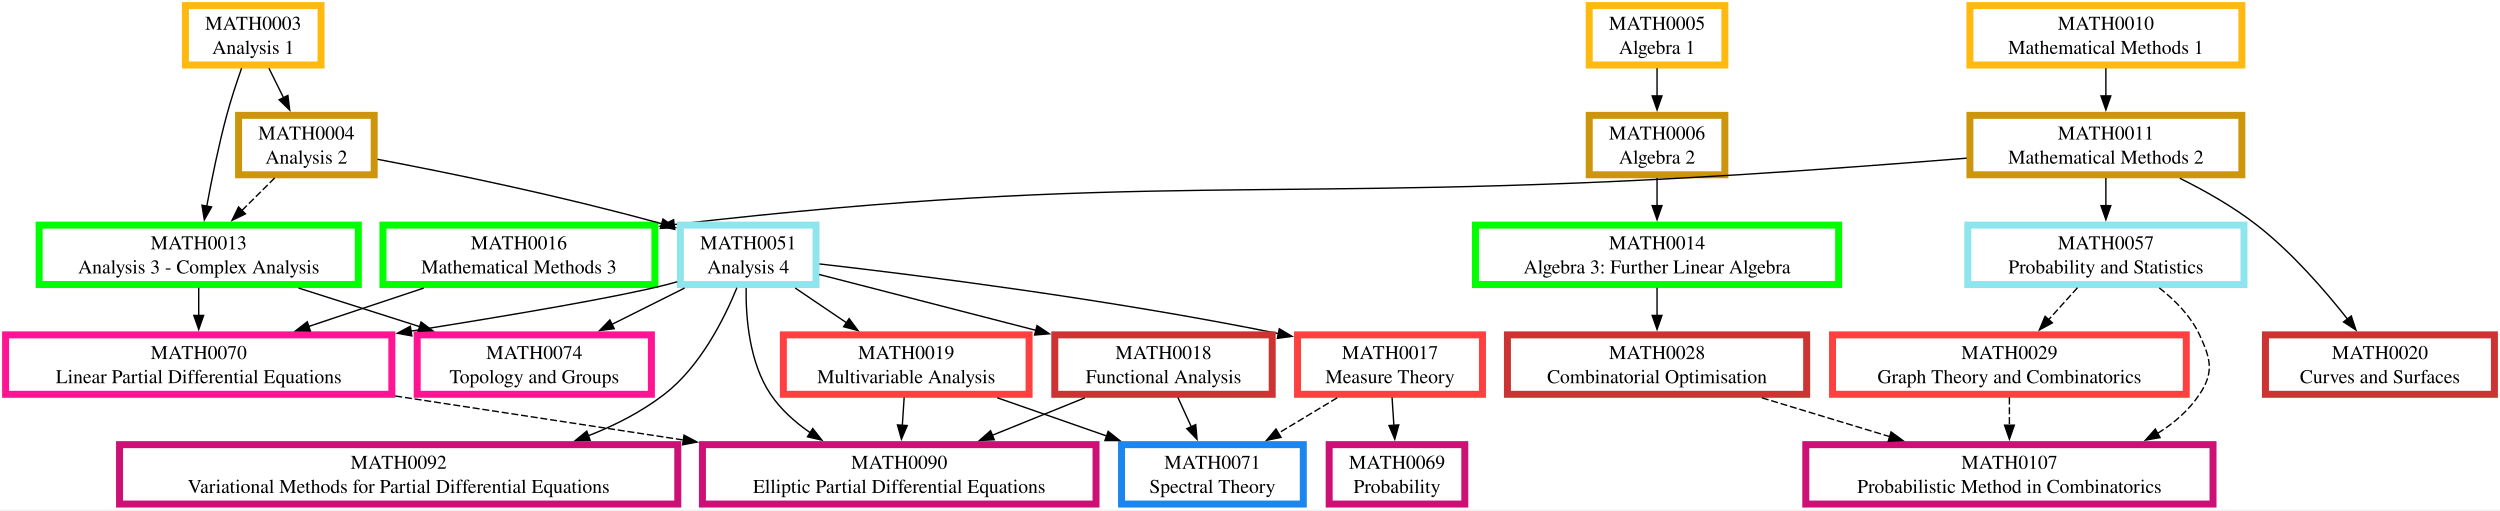
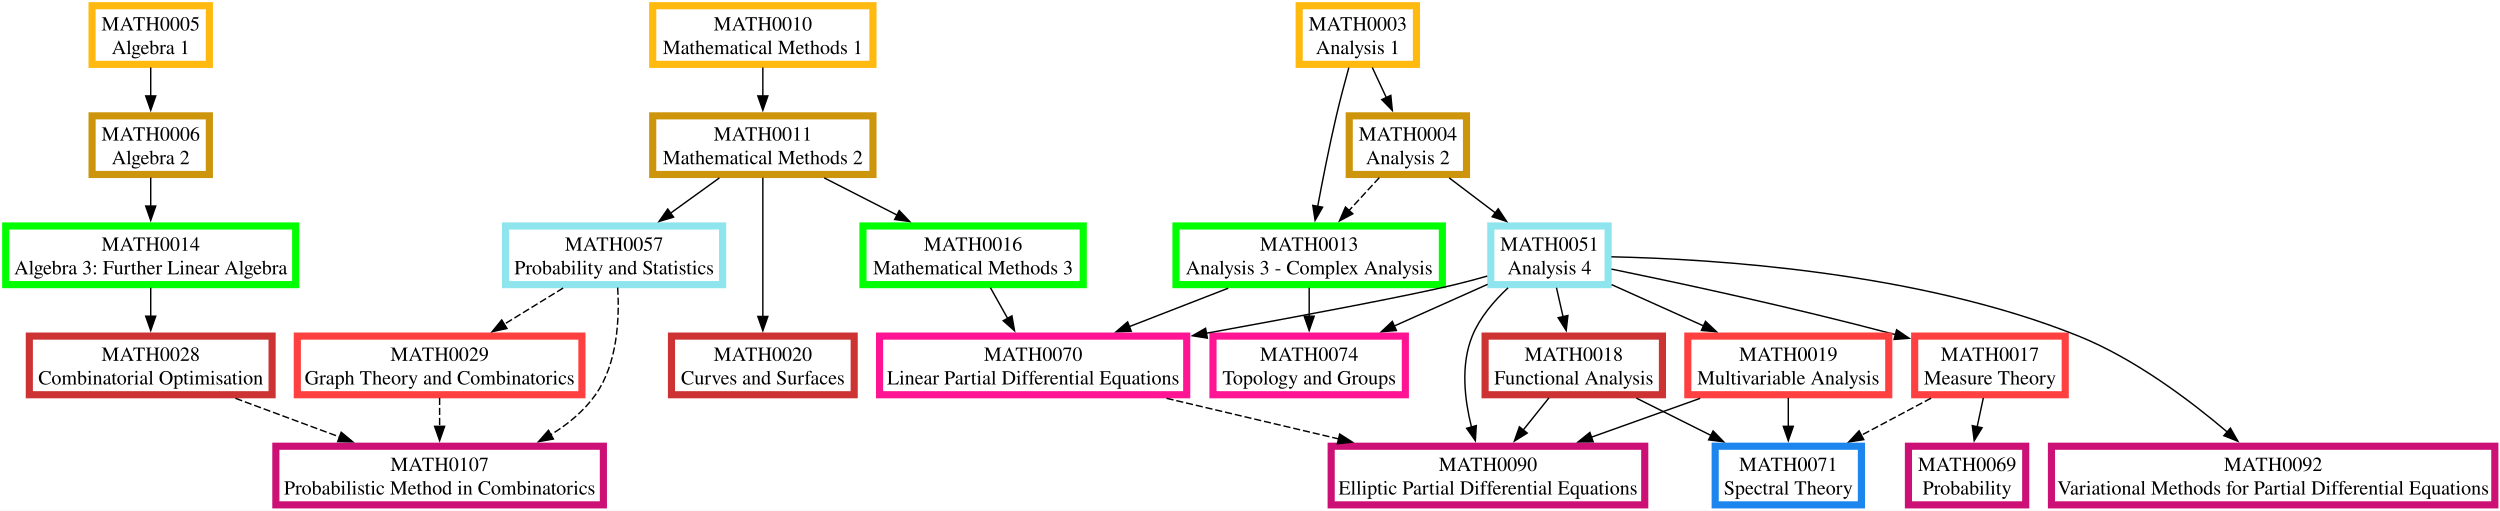
- <svg xmlns="http://www.w3.org/2000/svg" xmlns:xlink="http://www.w3.org/1999/xlink" width="1788pt" height="365pt" viewBox="0.00 0.00 1788.00 365.00">
-   <g id="graph0" class="graph" transform="scale(1 1) rotate(0) translate(4 360.5)">
-     <polygon fill="white" stroke="none" points="-4,4 -4,-360.5 1784,-360.5 1784,4 -4,4" />
+ <svg xmlns="http://www.w3.org/2000/svg" xmlns:xlink="http://www.w3.org/1999/xlink" width="1748pt" height="357pt" viewBox="0.00 0.00 1748.00 357.00">
+   <g id="graph0" class="graph" transform="scale(1 1) rotate(0) translate(4 353)">
+     <polygon fill="white" stroke="none" points="-4,4 -4,-353 1744.38,-353 1744.38,4 -4,4" />
    <g id="node1" class="node">
      <g id="a_node1">
-         <a xlink:href="https://www.ucl.ac.uk/mathematical-physical-sciences/sites/mathematical_physical_sciences/files/math0003.pdf" xlink:title="Year 1, term 1">
-           <polygon fill="white" stroke="#ffb90f" stroke-width="5" points="225.62,-356.5 128.62,-356.5 128.62,-314 225.62,-314 225.62,-356.5" />
-           <text xml:space="preserve" text-anchor="middle" x="177.12" y="-339.2" font-family="Times,serif" font-size="14.00">MATH0003</text>
-           <text xml:space="preserve" text-anchor="middle" x="177.12" y="-321.95" font-family="Times,serif" font-size="14.00">Analysis 1</text>
+         <a xlink:href="https://www.ucl.ac.uk/mathematical-physical-sciences/sites/mathematical_physical_sciences/files/math0010.pdf" xlink:title="Year 1, term 1">
+           <polygon fill="white" stroke="#ffb90f" stroke-width="5" points="606.38,-349 452.38,-349 452.38,-308 606.38,-308 606.38,-349" />
+           <text xml:space="preserve" text-anchor="middle" x="529.38" y="-331.7" font-family="Times,serif" font-size="14.00">MATH0010</text>
+           <text xml:space="preserve" text-anchor="middle" x="529.38" y="-315.2" font-family="Times,serif" font-size="14.00">Mathematical Methods 1</text>
+         </a>
+       </g>
+     </g>
+     <g id="node5" class="node">
+       <g id="a_node5">
+         <a xlink:href="https://www.ucl.ac.uk/mathematical-physical-sciences/sites/mathematical_physical_sciences/files/math0011_3.pdf" xlink:title="Year 1, term 2">
+           <polygon fill="white" stroke="#cd950c" stroke-width="5" points="606.38,-272 452.38,-272 452.38,-231 606.38,-231 606.38,-272" />
+           <text xml:space="preserve" text-anchor="middle" x="529.38" y="-254.7" font-family="Times,serif" font-size="14.00">MATH0011</text>
+           <text xml:space="preserve" text-anchor="middle" x="529.38" y="-238.2" font-family="Times,serif" font-size="14.00">Mathematical Methods 2</text>
+         </a>
+       </g>
+     </g>
+     <g id="edge2" class="edge">
+       <g id="a_edge2">
+         <a xlink:title="required prerequisite">
+           <path fill="none" stroke="black" d="M529.38,-305.81C529.38,-299.56 529.38,-292.61 529.38,-285.83" />
+           <polygon fill="black" stroke="black" points="532.88,-285.92 529.38,-275.92 525.88,-285.92 532.88,-285.92" />
+         </a>
+       </g>
+     </g>
+     <g id="node2" class="node">
+       <g id="a_node2">
+         <a xlink:href="https://www.ucl.ac.uk/mathematical-physical-sciences/sites/mathematical_physical_sciences/files/2025-09/math0003.pdf" xlink:title="Year 1, term 1">
+           <polygon fill="white" stroke="#ffb90f" stroke-width="5" points="986.38,-349 904.38,-349 904.38,-308 986.38,-308 986.38,-349" />
+           <text xml:space="preserve" text-anchor="middle" x="945.38" y="-331.7" font-family="Times,serif" font-size="14.00">MATH0003</text>
+           <text xml:space="preserve" text-anchor="middle" x="945.38" y="-315.2" font-family="Times,serif" font-size="14.00">Analysis 1</text>
        </a>
      </g>
    </g>
    <g id="node6" class="node">
      <g id="a_node6">
        <a xlink:href="https://www.ucl.ac.uk/mathematical-physical-sciences/sites/mathematical_physical_sciences/files/math0004.pdf" xlink:title="Year 1, term 2">
-           <polygon fill="white" stroke="#cd950c" stroke-width="5" points="263.62,-278 166.62,-278 166.62,-235.5 263.62,-235.5 263.62,-278" />
-           <text xml:space="preserve" text-anchor="middle" x="215.12" y="-260.7" font-family="Times,serif" font-size="14.00">MATH0004</text>
-           <text xml:space="preserve" text-anchor="middle" x="215.12" y="-243.45" font-family="Times,serif" font-size="14.00">Analysis 2</text>
+           <polygon fill="white" stroke="#cd950c" stroke-width="5" points="1021.38,-272 939.38,-272 939.38,-231 1021.38,-231 1021.38,-272" />
+           <text xml:space="preserve" text-anchor="middle" x="980.38" y="-254.7" font-family="Times,serif" font-size="14.00">MATH0004</text>
+           <text xml:space="preserve" text-anchor="middle" x="980.38" y="-238.2" font-family="Times,serif" font-size="14.00">Analysis 2</text>
        </a>
      </g>
    </g>
    <g id="edge3" class="edge">
      <g id="a_edge3">
        <a xlink:title="required prerequisite">
-           <path fill="none" stroke="black" d="M188.32,-311.71C191.62,-305.08 195.29,-297.68 198.83,-290.54" />
-           <polygon fill="black" stroke="black" points="201.89,-292.26 203.2,-281.75 195.62,-289.15 201.89,-292.26" />
+           <path fill="none" stroke="black" d="M955.5,-305.81C958.56,-299.26 961.98,-291.92 965.29,-284.83" />
+           <polygon fill="black" stroke="black" points="968.46,-286.32 969.51,-275.78 962.11,-283.36 968.46,-286.32" />
+         </a>
+       </g>
+     </g>
+     <g id="node9" class="node">
+       <g id="a_node9">
+         <a xlink:href="https://www.ucl.ac.uk/mathematical-physical-sciences/sites/mathematical_physical_sciences/files/2025-09/math0013_0.pdf" xlink:title="Year 2, term 1">
+           <polygon fill="white" stroke="#00ff00" stroke-width="5" points="1004.5,-195 818.25,-195 818.25,-154 1004.5,-154 1004.5,-195" />
+           <text xml:space="preserve" text-anchor="middle" x="911.38" y="-177.7" font-family="Times,serif" font-size="14.00">MATH0013</text>
+           <text xml:space="preserve" text-anchor="middle" x="911.38" y="-161.2" font-family="Times,serif" font-size="14.00">Analysis 3 - Complex Analysis</text>
+         </a>
+       </g>
+     </g>
+     <g id="edge6" class="edge">
+       <g id="a_edge6">
+         <a xlink:title="required prerequisite">
+           <path fill="none" stroke="black" d="M939.11,-305.71C936.27,-295.51 932.98,-283.18 930.38,-272 925.48,-251.03 920.8,-227.3 917.31,-208.62" />
+           <polygon fill="black" stroke="black" points="920.77,-208.13 915.52,-198.93 913.89,-209.4 920.77,-208.13" />
+         </a>
+       </g>
+     </g>
+     <g id="node3" class="node">
+       <g id="a_node3">
+         <a xlink:href="https://www.ucl.ac.uk/mathematical-physical-sciences/sites/mathematical_physical_sciences/files/2025-09/math0005 syllabus.pdf" xlink:title="Year 1, term 1">
+           <polygon fill="white" stroke="#ffb90f" stroke-width="5" points="142.38,-349 60.38,-349 60.38,-308 142.38,-308 142.38,-349" />
+           <text xml:space="preserve" text-anchor="middle" x="101.38" y="-331.7" font-family="Times,serif" font-size="14.00">MATH0005</text>
+           <text xml:space="preserve" text-anchor="middle" x="101.38" y="-315.2" font-family="Times,serif" font-size="14.00">Algebra 1</text>
+         </a>
+       </g>
+     </g>
+     <g id="node4" class="node">
+       <g id="a_node4">
+         <a xlink:href="https://www.ucl.ac.uk/mathematical-physical-sciences/sites/mathematical_physical_sciences/files/math0006.pdf" xlink:title="Year 1, term 2">
+           <polygon fill="white" stroke="#cd950c" stroke-width="5" points="142.38,-272 60.38,-272 60.38,-231 142.38,-231 142.38,-272" />
+           <text xml:space="preserve" text-anchor="middle" x="101.38" y="-254.7" font-family="Times,serif" font-size="14.00">MATH0006</text>
+           <text xml:space="preserve" text-anchor="middle" x="101.38" y="-238.2" font-family="Times,serif" font-size="14.00">Algebra 2</text>
+         </a>
+       </g>
+     </g>
+     <g id="edge1" class="edge">
+       <g id="a_edge1">
+         <a xlink:title="required prerequisite">
+           <path fill="none" stroke="black" d="M101.38,-305.81C101.38,-299.56 101.38,-292.61 101.38,-285.83" />
+           <polygon fill="black" stroke="black" points="104.88,-285.92 101.38,-275.92 97.88,-285.92 104.88,-285.92" />
        </a>
      </g>
    </g>
    <g id="node7" class="node">
      <g id="a_node7">
-         <a xlink:href="https://www.ucl.ac.uk/mathematical-physical-sciences/sites/mathematical_physical_sciences/files/math0013.pdf" xlink:title="Year 2, term 1">
-           <polygon fill="white" stroke="#00ff00" stroke-width="5" points="252.25,-199.5 24,-199.5 24,-157 252.25,-157 252.25,-199.5" />
-           <text xml:space="preserve" text-anchor="middle" x="138.12" y="-182.2" font-family="Times,serif" font-size="14.00">MATH0013</text>
-           <text xml:space="preserve" text-anchor="middle" x="138.12" y="-164.95" font-family="Times,serif" font-size="14.00">Analysis 3 - Complex Analysis</text>
+         <a xlink:href="https://www.ucl.ac.uk/mathematical-physical-sciences/sites/mathematical_physical_sciences/files/2025-09/math0014_0.pdf" xlink:title="Year 2, term 1">
+           <polygon fill="white" stroke="#00ff00" stroke-width="5" points="202.75,-195 0,-195 0,-154 202.75,-154 202.75,-195" />
+           <text xml:space="preserve" text-anchor="middle" x="101.38" y="-177.7" font-family="Times,serif" font-size="14.00">MATH0014</text>
+           <text xml:space="preserve" text-anchor="middle" x="101.38" y="-161.2" font-family="Times,serif" font-size="14.00">Algebra 3: Further Linear Algebra</text>
        </a>
      </g>
    </g>
    <g id="edge4" class="edge">
      <g id="a_edge4">
        <a xlink:title="required prerequisite">
-           <path fill="none" stroke="black" d="M168.8,-311.73C165.21,-301.53 161.15,-289.25 158.12,-278 152.37,-256.6 147.41,-232.19 143.87,-213" />
-           <polygon fill="black" stroke="black" points="147.34,-212.5 142.12,-203.28 140.45,-213.74 147.34,-212.5" />
-         </a>
-       </g>
-     </g>
-     <g id="node2" class="node">
-       <g id="a_node2">
-         <a xlink:href="https://www.ucl.ac.uk/mathematical-physical-sciences/sites/mathematical_physical_sciences/files/math0010.pdf" xlink:title="Year 1, term 1">
-           <polygon fill="white" stroke="#ffb90f" stroke-width="5" points="1599.38,-356.5 1404.88,-356.5 1404.88,-314 1599.38,-314 1599.38,-356.5" />
-           <text xml:space="preserve" text-anchor="middle" x="1502.12" y="-339.2" font-family="Times,serif" font-size="14.00">MATH0010</text>
-           <text xml:space="preserve" text-anchor="middle" x="1502.12" y="-321.95" font-family="Times,serif" font-size="14.00">Mathematical Methods 1</text>
-         </a>
-       </g>
-     </g>
-     <g id="node4" class="node">
-       <g id="a_node4">
-         <a xlink:href="https://www.ucl.ac.uk/mathematical-physical-sciences/sites/mathematical_physical_sciences/files/math0011_2.pdf" xlink:title="Year 1, term 2">
-           <polygon fill="white" stroke="#cd950c" stroke-width="5" points="1599.38,-278 1404.88,-278 1404.88,-235.5 1599.38,-235.5 1599.38,-278" />
-           <text xml:space="preserve" text-anchor="middle" x="1502.12" y="-260.7" font-family="Times,serif" font-size="14.00">MATH0011</text>
-           <text xml:space="preserve" text-anchor="middle" x="1502.12" y="-243.45" font-family="Times,serif" font-size="14.00">Mathematical Methods 2</text>
-         </a>
-       </g>
-     </g>
-     <g id="edge1" class="edge">
-       <g id="a_edge1">
-         <a xlink:title="required prerequisite">
-           <path fill="none" stroke="black" d="M1502.12,-311.71C1502.12,-305.39 1502.12,-298.37 1502.12,-291.54" />
-           <polygon fill="black" stroke="black" points="1505.63,-291.91 1502.13,-281.91 1498.63,-291.91 1505.63,-291.91" />
-         </a>
-       </g>
-     </g>
-     <g id="node3" class="node">
-       <g id="a_node3">
-         <a xlink:href="https://www.ucl.ac.uk/mathematical-physical-sciences/sites/mathematical_physical_sciences/files/math0005.pdf" xlink:title="Year 1, term 1">
-           <polygon fill="white" stroke="#ffb90f" stroke-width="5" points="1229.62,-356.5 1132.62,-356.5 1132.62,-314 1229.62,-314 1229.62,-356.5" />
-           <text xml:space="preserve" text-anchor="middle" x="1181.12" y="-339.2" font-family="Times,serif" font-size="14.00">MATH0005</text>
-           <text xml:space="preserve" text-anchor="middle" x="1181.12" y="-321.95" font-family="Times,serif" font-size="14.00">Algebra 1</text>
-         </a>
-       </g>
-     </g>
-     <g id="node5" class="node">
-       <g id="a_node5">
-         <a xlink:href="https://www.ucl.ac.uk/mathematical-physical-sciences/sites/mathematical_physical_sciences/files/math0006.pdf" xlink:title="Year 1, term 2">
-           <polygon fill="white" stroke="#cd950c" stroke-width="5" points="1229.62,-278 1132.62,-278 1132.62,-235.5 1229.62,-235.5 1229.62,-278" />
-           <text xml:space="preserve" text-anchor="middle" x="1181.12" y="-260.7" font-family="Times,serif" font-size="14.00">MATH0006</text>
-           <text xml:space="preserve" text-anchor="middle" x="1181.12" y="-243.45" font-family="Times,serif" font-size="14.00">Algebra 2</text>
-         </a>
-       </g>
-     </g>
-     <g id="edge2" class="edge">
-       <g id="a_edge2">
-         <a xlink:title="required prerequisite">
-           <path fill="none" stroke="black" d="M1181.12,-311.71C1181.12,-305.39 1181.12,-298.37 1181.12,-291.54" />
-           <polygon fill="black" stroke="black" points="1184.63,-291.91 1181.13,-281.91 1177.63,-291.91 1184.63,-291.91" />
-         </a>
-       </g>
-     </g>
-     <g id="node9" class="node">
-       <g id="a_node9">
-         <a xlink:href="https://www.ucl.ac.uk/mathematical-physical-sciences/sites/mathematical_physical_sciences/files/math0016.pdf" xlink:title="Year 2, term 1">
-           <polygon fill="white" stroke="#00ff00" stroke-width="5" points="464.38,-199.5 269.88,-199.5 269.88,-157 464.38,-157 464.38,-199.5" />
-           <text xml:space="preserve" text-anchor="middle" x="367.12" y="-182.2" font-family="Times,serif" font-size="14.00">MATH0016</text>
-           <text xml:space="preserve" text-anchor="middle" x="367.12" y="-164.95" font-family="Times,serif" font-size="14.00">Mathematical Methods 3</text>
-         </a>
-       </g>
-     </g>
-     <g id="edge7" class="edge">
-       <g id="a_edge7">
-         <a xlink:title="required prerequisite">
-           <path fill="none" stroke="black" d="M1402.58,-247.38C1353.41,-243.43 1293.17,-238.85 1239.12,-235.5 903.05,-214.66 814.08,-238.72 477.77,-199.86" />
-           <polygon fill="black" stroke="black" points="478.57,-196.43 468.23,-198.75 477.76,-203.38 478.57,-196.43" />
+           <path fill="none" stroke="black" d="M101.38,-228.81C101.38,-222.56 101.38,-215.61 101.38,-208.83" />
+           <polygon fill="black" stroke="black" points="104.88,-208.92 101.38,-198.92 97.88,-208.92 104.88,-208.92" />
+         </a>
+       </g>
+     </g>
+     <g id="node8" class="node">
+       <g id="a_node8">
+         <a xlink:href="https://www.ucl.ac.uk/mathematical-physical-sciences/sites/mathematical_physical_sciences/files/2025-09/math0016_0.pdf" xlink:title="Year 2, term 1">
+           <polygon fill="white" stroke="#00ff00" stroke-width="5" points="753.38,-195 599.38,-195 599.38,-154 753.38,-154 753.38,-195" />
+           <text xml:space="preserve" text-anchor="middle" x="676.38" y="-177.7" font-family="Times,serif" font-size="14.00">MATH0016</text>
+           <text xml:space="preserve" text-anchor="middle" x="676.38" y="-161.2" font-family="Times,serif" font-size="14.00">Mathematical Methods 3</text>
+         </a>
+       </g>
+     </g>
+     <g id="edge5" class="edge">
+       <g id="a_edge5">
+         <a xlink:title="required prerequisite">
+           <path fill="none" stroke="black" d="M572.29,-228.61C588.22,-220.48 606.48,-211.16 623.22,-202.62" />
+           <polygon fill="black" stroke="black" points="624.74,-205.77 632.06,-198.11 621.56,-199.54 624.74,-205.77" />
        </a>
      </g>
    </g>
    <g id="node11" class="node">
      <g id="a_node11">
        <a xlink:href="https://www.ucl.ac.uk/mathematical-physical-sciences/sites/mathematical_physical_sciences/files/math0057.pdf" xlink:title="Year 2 or 3, term 2">
-           <polygon fill="white" stroke="#8ee5ee" stroke-width="5" points="1600.88,-199.5 1403.38,-199.5 1403.38,-157 1600.88,-157 1600.88,-199.5" />
-           <text xml:space="preserve" text-anchor="middle" x="1502.12" y="-182.2" font-family="Times,serif" font-size="14.00">MATH0057</text>
-           <text xml:space="preserve" text-anchor="middle" x="1502.12" y="-164.95" font-family="Times,serif" font-size="14.00">Probability and Statistics</text>
+           <polygon fill="white" stroke="#8ee5ee" stroke-width="5" points="501.25,-195 349.5,-195 349.5,-154 501.25,-154 501.25,-195" />
+           <text xml:space="preserve" text-anchor="middle" x="425.38" y="-177.7" font-family="Times,serif" font-size="14.00">MATH0057</text>
+           <text xml:space="preserve" text-anchor="middle" x="425.38" y="-161.2" font-family="Times,serif" font-size="14.00">Probability and Statistics</text>
        </a>
      </g>
    </g>
    <g id="edge9" class="edge">
      <g id="a_edge9">
        <a xlink:title="required prerequisite">
-           <path fill="none" stroke="black" d="M1502.12,-233.21C1502.12,-226.89 1502.12,-219.87 1502.12,-213.04" />
-           <polygon fill="black" stroke="black" points="1505.63,-213.41 1502.13,-203.41 1498.63,-213.41 1505.63,-213.41" />
-         </a>
-       </g>
-     </g>
-     <g id="node16" class="node">
-       <g id="a_node16">
+           <path fill="none" stroke="black" d="M499.01,-228.61C488.33,-220.9 476.17,-212.13 464.85,-203.97" />
+           <polygon fill="black" stroke="black" points="466.98,-201.19 456.82,-198.18 462.88,-206.87 466.98,-201.19" />
+         </a>
+       </g>
+     </g>
+     <g id="node17" class="node">
+       <g id="a_node17">
        <a xlink:href="https://www.ucl.ac.uk/mathematical-physical-sciences/sites/mathematical_physical_sciences/files/math0020.pdf" xlink:title="Year 3, term 2">
-           <polygon fill="white" stroke="#cd3333" stroke-width="5" points="1780,-121 1616.25,-121 1616.25,-78.5 1780,-78.5 1780,-121" />
-           <text xml:space="preserve" text-anchor="middle" x="1698.12" y="-103.7" font-family="Times,serif" font-size="14.00">MATH0020</text>
-           <text xml:space="preserve" text-anchor="middle" x="1698.12" y="-86.45" font-family="Times,serif" font-size="14.00">Curves and Surfaces</text>
-         </a>
-       </g>
-     </g>
-     <g id="edge14" class="edge">
-       <g id="a_edge14">
-         <a xlink:title="required prerequisite">
-           <path fill="none" stroke="black" d="M1554.98,-233.01C1573.32,-223.91 1593.44,-212.49 1610.12,-199.5 1634.95,-180.17 1658.41,-153.24 1674.86,-132.39" />
-           <polygon fill="black" stroke="black" points="1677.62,-134.53 1680.97,-124.48 1672.08,-130.25 1677.62,-134.53" />
-         </a>
-       </g>
-     </g>
-     <g id="node8" class="node">
-       <g id="a_node8">
-         <a xlink:href="https://www.ucl.ac.uk/mathematical-physical-sciences/sites/mathematical_physical_sciences/files/math0014.pdf" xlink:title="Year 2, term 1">
-           <polygon fill="white" stroke="#00ff00" stroke-width="5" points="1311,-199.5 1051.25,-199.5 1051.25,-157 1311,-157 1311,-199.5" />
-           <text xml:space="preserve" text-anchor="middle" x="1181.12" y="-182.2" font-family="Times,serif" font-size="14.00">MATH0014</text>
-           <text xml:space="preserve" text-anchor="middle" x="1181.12" y="-164.95" font-family="Times,serif" font-size="14.00">Algebra 3: Further Linear Algebra</text>
-         </a>
-       </g>
-     </g>
-     <g id="edge6" class="edge">
-       <g id="a_edge6">
-         <a xlink:title="required prerequisite">
-           <path fill="none" stroke="black" d="M1181.12,-233.21C1181.12,-226.89 1181.12,-219.87 1181.12,-213.04" />
-           <polygon fill="black" stroke="black" points="1184.63,-213.41 1181.13,-203.41 1177.63,-213.41 1184.63,-213.41" />
-         </a>
-       </g>
-     </g>
-     <g id="edge5" class="edge">
-       <g id="a_edge5">
-         <a xlink:title="recommended prerequisite">
-           <path fill="none" stroke="black" stroke-dasharray="5,2" d="M192.44,-233.21C184.99,-225.81 176.58,-217.45 168.64,-209.57" />
-           <polygon fill="black" stroke="black" points="171.55,-207.52 161.99,-202.96 166.62,-212.49 171.55,-207.52" />
+           <polygon fill="white" stroke="#cd3333" stroke-width="5" points="593.25,-118 465.5,-118 465.5,-77 593.25,-77 593.25,-118" />
+           <text xml:space="preserve" text-anchor="middle" x="529.38" y="-100.7" font-family="Times,serif" font-size="14.00">MATH0020</text>
+           <text xml:space="preserve" text-anchor="middle" x="529.38" y="-84.2" font-family="Times,serif" font-size="14.00">Curves and Surfaces</text>
+         </a>
+       </g>
+     </g>
+     <g id="edge15" class="edge">
+       <g id="a_edge15">
+         <a xlink:title="required prerequisite">
+           <path fill="none" stroke="black" d="M529.38,-228.72C529.38,-203.33 529.38,-161.07 529.38,-131.61" />
+           <polygon fill="black" stroke="black" points="532.88,-131.75 529.38,-121.75 525.88,-131.75 532.88,-131.75" />
+         </a>
+       </g>
+     </g>
+     <g id="edge7" class="edge">
+       <g id="a_edge7">
+         <a xlink:title="recommended prerequisite">
+           <path fill="none" stroke="black" stroke-dasharray="5,2" d="M960.42,-228.81C953.75,-221.56 946.2,-213.36 939.06,-205.59" />
+           <polygon fill="black" stroke="black" points="941.9,-203.51 932.55,-198.52 936.75,-208.25 941.9,-203.51" />
        </a>
      </g>
    </g>
    <g id="node10" class="node">
      <g id="a_node10">
        <a xlink:href="https://www.ucl.ac.uk/mathematical-physical-sciences/sites/mathematical_physical_sciences/files/math0051.pdf" xlink:title="Year 2 or 3, term 2">
-           <polygon fill="white" stroke="#8ee5ee" stroke-width="5" points="579.62,-199.5 482.62,-199.5 482.62,-157 579.62,-157 579.62,-199.5" />
-           <text xml:space="preserve" text-anchor="middle" x="531.12" y="-182.2" font-family="Times,serif" font-size="14.00">MATH0051</text>
-           <text xml:space="preserve" text-anchor="middle" x="531.12" y="-164.95" font-family="Times,serif" font-size="14.00">Analysis 4</text>
+           <polygon fill="white" stroke="#8ee5ee" stroke-width="5" points="1120.38,-195 1038.38,-195 1038.38,-154 1120.38,-154 1120.38,-195" />
+           <text xml:space="preserve" text-anchor="middle" x="1079.38" y="-177.7" font-family="Times,serif" font-size="14.00">MATH0051</text>
+           <text xml:space="preserve" text-anchor="middle" x="1079.38" y="-161.2" font-family="Times,serif" font-size="14.00">Analysis 4</text>
        </a>
      </g>
    </g>
    <g id="edge8" class="edge">
      <g id="a_edge8">
        <a xlink:title="required prerequisite">
-           <path fill="none" stroke="black" d="M266,-246.55C315.91,-237.1 394.31,-221.15 469.28,-200.47" />
-           <polygon fill="black" stroke="black" points="470.17,-203.85 478.85,-197.79 468.28,-197.11 470.17,-203.85" />
+           <path fill="none" stroke="black" d="M1009.28,-228.61C1019.34,-220.98 1030.79,-212.31 1041.47,-204.22" />
+           <polygon fill="black" stroke="black" points="1043.55,-207.03 1049.4,-198.21 1039.32,-201.46 1043.55,-207.03" />
+         </a>
+       </g>
+     </g>
+     <g id="node16" class="node">
+       <g id="a_node16">
+         <a xlink:href="https://www.ucl.ac.uk/mathematical-physical-sciences/sites/mathematical_physical_sciences/files/math0028.pdf" xlink:title="Year 3, term 2">
+           <polygon fill="white" stroke="#cd3333" stroke-width="5" points="186.25,-118 16.5,-118 16.5,-77 186.25,-77 186.25,-118" />
+           <text xml:space="preserve" text-anchor="middle" x="101.38" y="-100.7" font-family="Times,serif" font-size="14.00">MATH0028</text>
+           <text xml:space="preserve" text-anchor="middle" x="101.38" y="-84.2" font-family="Times,serif" font-size="14.00">Combinatorial Optimisation</text>
+         </a>
+       </g>
+     </g>
+     <g id="edge14" class="edge">
+       <g id="a_edge14">
+         <a xlink:title="required prerequisite">
+           <path fill="none" stroke="black" d="M101.38,-151.81C101.38,-145.56 101.38,-138.61 101.38,-131.83" />
+           <polygon fill="black" stroke="black" points="104.88,-131.92 101.38,-121.92 97.88,-131.92 104.88,-131.92" />
        </a>
      </g>
    </g>
    <g id="node18" class="node">
      <g id="a_node18">
-         <a xlink:href="https://www.ucl.ac.uk/mathematical-physical-sciences/sites/mathematical_physical_sciences/files/math0074.pdf" xlink:title="Year 3 or 4, term 1">
-           <polygon fill="white" stroke="#ff1493" stroke-width="5" points="461.88,-121 294.38,-121 294.38,-78.5 461.88,-78.5 461.88,-121" />
-           <text xml:space="preserve" text-anchor="middle" x="378.12" y="-103.7" font-family="Times,serif" font-size="14.00">MATH0074</text>
-           <text xml:space="preserve" text-anchor="middle" x="378.12" y="-86.45" font-family="Times,serif" font-size="14.00">Topology and Groups</text>
+         <a xlink:href="https://www.ucl.ac.uk/mathematical-physical-sciences/sites/mathematical_physical_sciences/files/math0070.pdf" xlink:title="Year 3 or 4, term 1">
+           <polygon fill="white" stroke="#ff1493" stroke-width="5" points="825.75,-118 611,-118 611,-77 825.75,-77 825.75,-118" />
+           <text xml:space="preserve" text-anchor="middle" x="718.38" y="-100.7" font-family="Times,serif" font-size="14.00">MATH0070</text>
+           <text xml:space="preserve" text-anchor="middle" x="718.38" y="-84.2" font-family="Times,serif" font-size="14.00">Linear Partial Differential Equations</text>
+         </a>
+       </g>
+     </g>
+     <g id="edge17" class="edge">
+       <g id="a_edge17">
+         <a xlink:title="required prerequisite">
+           <path fill="none" stroke="black" d="M688.52,-151.81C692.28,-145.1 696.49,-137.57 700.55,-130.33" />
+           <polygon fill="black" stroke="black" points="703.54,-132.16 705.37,-121.72 697.43,-128.74 703.54,-132.16" />
        </a>
      </g>
    </g>
    <g id="edge16" class="edge">
      <g id="a_edge16">
        <a xlink:title="required prerequisite">
-           <path fill="none" stroke="black" d="M209.48,-154.5C236.81,-145.8 268.18,-135.8 296.4,-126.8" />
-           <polygon fill="black" stroke="black" points="297.14,-130.24 305.6,-123.87 295.01,-123.57 297.14,-130.24" />
+           <path fill="none" stroke="black" d="M854.77,-151.5C833.07,-143.07 808.1,-133.37 785.51,-124.59" />
+           <polygon fill="black" stroke="black" points="786.98,-121.4 776.39,-121.04 784.44,-127.93 786.98,-121.4" />
        </a>
      </g>
    </g>
    <g id="node19" class="node">
      <g id="a_node19">
-         <a xlink:href="https://www.ucl.ac.uk/mathematical-physical-sciences/sites/mathematical_physical_sciences/files/math0070.pdf" xlink:title="Year 3 or 4, term 1">
-           <polygon fill="white" stroke="#ff1493" stroke-width="5" points="276.25,-121 0,-121 0,-78.5 276.25,-78.5 276.25,-121" />
-           <text xml:space="preserve" text-anchor="middle" x="138.12" y="-103.7" font-family="Times,serif" font-size="14.00">MATH0070</text>
-           <text xml:space="preserve" text-anchor="middle" x="138.12" y="-86.45" font-family="Times,serif" font-size="14.00">Linear Partial Differential Equations</text>
-         </a>
-       </g>
-     </g>
-     <g id="edge18" class="edge">
-       <g id="a_edge18">
-         <a xlink:title="required prerequisite">
-           <path fill="none" stroke="black" d="M138.12,-154.71C138.12,-148.39 138.12,-141.37 138.12,-134.54" />
-           <polygon fill="black" stroke="black" points="141.63,-134.91 138.13,-124.91 134.63,-134.91 141.63,-134.91" />
-         </a>
-       </g>
-     </g>
-     <g id="node17" class="node">
-       <g id="a_node17">
-         <a xlink:href="https://www.ucl.ac.uk/mathematical-physical-sciences/sites/mathematical_physical_sciences/files/math0028.pdf" xlink:title="Year 3, term 2">
-           <polygon fill="white" stroke="#cd3333" stroke-width="5" points="1288.12,-121 1074.12,-121 1074.12,-78.5 1288.12,-78.5 1288.12,-121" />
-           <text xml:space="preserve" text-anchor="middle" x="1181.12" y="-103.7" font-family="Times,serif" font-size="14.00">MATH0028</text>
-           <text xml:space="preserve" text-anchor="middle" x="1181.12" y="-86.45" font-family="Times,serif" font-size="14.00">Combinatorial Optimisation</text>
-         </a>
-       </g>
-     </g>
-     <g id="edge15" class="edge">
-       <g id="a_edge15">
-         <a xlink:title="required prerequisite">
-           <path fill="none" stroke="black" d="M1181.12,-154.71C1181.12,-148.39 1181.12,-141.37 1181.12,-134.54" />
-           <polygon fill="black" stroke="black" points="1184.63,-134.91 1181.13,-124.91 1177.63,-134.91 1184.63,-134.91" />
+         <a xlink:href="https://www.ucl.ac.uk/mathematical-physical-sciences/sites/mathematical_physical_sciences/files/math0074.pdf" xlink:title="Year 3 or 4, term 1">
+           <polygon fill="white" stroke="#ff1493" stroke-width="5" points="978.62,-118 844.12,-118 844.12,-77 978.62,-77 978.62,-118" />
+           <text xml:space="preserve" text-anchor="middle" x="911.38" y="-100.7" font-family="Times,serif" font-size="14.00">MATH0074</text>
+           <text xml:space="preserve" text-anchor="middle" x="911.38" y="-84.2" font-family="Times,serif" font-size="14.00">Topology and Groups</text>
        </a>
      </g>
    </g>
    <g id="edge19" class="edge">
      <g id="a_edge19">
        <a xlink:title="required prerequisite">
-           <path fill="none" stroke="black" d="M299.04,-154.5C273.2,-145.87 243.56,-135.97 216.82,-127.04" />
-           <polygon fill="black" stroke="black" points="217.98,-123.74 207.39,-123.89 215.76,-130.38 217.98,-123.74" />
+           <path fill="none" stroke="black" d="M911.38,-151.81C911.38,-145.56 911.38,-138.61 911.38,-131.83" />
+           <polygon fill="black" stroke="black" points="914.88,-131.92 911.38,-121.92 907.88,-131.92 914.88,-131.92" />
        </a>
      </g>
    </g>
    <g id="node12" class="node">
      <g id="a_node12">
        <a xlink:href="https://www.ucl.ac.uk/mathematical-physical-sciences/sites/mathematical_physical_sciences/files/math0017.pdf" xlink:title="Year 3, term 1">
-           <polygon fill="white" stroke="#ff4040" stroke-width="5" points="1056.25,-121 924,-121 924,-78.5 1056.25,-78.5 1056.25,-121" />
-           <text xml:space="preserve" text-anchor="middle" x="990.12" y="-103.7" font-family="Times,serif" font-size="14.00">MATH0017</text>
-           <text xml:space="preserve" text-anchor="middle" x="990.12" y="-86.45" font-family="Times,serif" font-size="14.00">Measure Theory</text>
+           <polygon fill="white" stroke="#ff4040" stroke-width="5" points="1440,-118 1334.75,-118 1334.75,-77 1440,-77 1440,-118" />
+           <text xml:space="preserve" text-anchor="middle" x="1387.38" y="-100.7" font-family="Times,serif" font-size="14.00">MATH0017</text>
+           <text xml:space="preserve" text-anchor="middle" x="1387.38" y="-84.2" font-family="Times,serif" font-size="14.00">Measure Theory</text>
        </a>
      </g>
    </g>
    <g id="edge10" class="edge">
      <g id="a_edge10">
        <a xlink:title="required prerequisite">
-           <path fill="none" stroke="black" d="M582.09,-171.73C653.79,-163.54 788.67,-146.57 910.54,-121.87" />
-           <polygon fill="black" stroke="black" points="910.96,-125.36 920.06,-119.92 909.56,-118.5 910.96,-125.36" />
+           <path fill="none" stroke="black" d="M1122.75,-164.85C1169.79,-155.22 1247.29,-138.62 1321.43,-118.99" />
+           <polygon fill="black" stroke="black" points="1322.12,-122.43 1330.88,-116.46 1320.32,-115.66 1322.12,-122.43" />
        </a>
      </g>
    </g>
    <g id="node13" class="node">
      <g id="a_node13">
        <a xlink:href="https://www.ucl.ac.uk/mathematical-physical-sciences/sites/mathematical_physical_sciences/files/math0019.pdf" xlink:title="Year 3, term 1">
-           <polygon fill="white" stroke="#ff4040" stroke-width="5" points="732,-121 556.25,-121 556.25,-78.5 732,-78.5 732,-121" />
-           <text xml:space="preserve" text-anchor="middle" x="644.12" y="-103.7" font-family="Times,serif" font-size="14.00">MATH0019</text>
-           <text xml:space="preserve" text-anchor="middle" x="644.12" y="-86.45" font-family="Times,serif" font-size="14.00">Multivariable Analysis</text>
+           <polygon fill="white" stroke="#ff4040" stroke-width="5" points="1316.62,-118 1176.12,-118 1176.12,-77 1316.62,-77 1316.62,-118" />
+           <text xml:space="preserve" text-anchor="middle" x="1246.38" y="-100.7" font-family="Times,serif" font-size="14.00">MATH0019</text>
+           <text xml:space="preserve" text-anchor="middle" x="1246.38" y="-84.2" font-family="Times,serif" font-size="14.00">Multivariable Analysis</text>
        </a>
      </g>
    </g>
    <g id="edge11" class="edge">
      <g id="a_edge11">
        <a xlink:title="required prerequisite">
-           <path fill="none" stroke="black" d="M564.72,-154.5C576.22,-146.72 589.24,-137.9 601.37,-129.7" />
-           <polygon fill="black" stroke="black" points="603.28,-132.63 609.6,-124.12 599.36,-126.83 603.28,-132.63" />
+           <path fill="none" stroke="black" d="M1122.82,-153.99C1142.5,-145.15 1166.08,-134.56 1187.33,-125.02" />
+           <polygon fill="black" stroke="black" points="1188.48,-128.34 1196.17,-121.05 1185.62,-121.95 1188.48,-128.34" />
        </a>
      </g>
    </g>
    <g id="node15" class="node">
      <g id="a_node15">
        <a xlink:href="https://www.ucl.ac.uk/mathematical-physical-sciences/sites/mathematical_physical_sciences/files/math0018.pdf" xlink:title="Year 3, term 2">
-           <polygon fill="white" stroke="#cd3333" stroke-width="5" points="905.88,-121 750.38,-121 750.38,-78.5 905.88,-78.5 905.88,-121" />
-           <text xml:space="preserve" text-anchor="middle" x="828.12" y="-103.7" font-family="Times,serif" font-size="14.00">MATH0018</text>
-           <text xml:space="preserve" text-anchor="middle" x="828.12" y="-86.45" font-family="Times,serif" font-size="14.00">Functional Analysis</text>
+           <polygon fill="white" stroke="#cd3333" stroke-width="5" points="1158.38,-118 1034.38,-118 1034.38,-77 1158.38,-77 1158.38,-118" />
+           <text xml:space="preserve" text-anchor="middle" x="1096.38" y="-100.7" font-family="Times,serif" font-size="14.00">MATH0018</text>
+           <text xml:space="preserve" text-anchor="middle" x="1096.38" y="-84.2" font-family="Times,serif" font-size="14.00">Functional Analysis</text>
        </a>
      </g>
    </g>
    <g id="edge13" class="edge">
      <g id="a_edge13">
        <a xlink:title="required prerequisite">
-           <path fill="none" stroke="black" d="M581.84,-164.19C624.29,-153.25 685.92,-137.38 736.91,-124.24" />
-           <polygon fill="black" stroke="black" points="737.68,-127.66 746.49,-121.78 735.93,-120.88 737.68,-127.66" />
-         </a>
-       </g>
-     </g>
-     <g id="edge17" class="edge">
-       <g id="a_edge17">
-         <a xlink:title="required prerequisite">
-           <path fill="none" stroke="black" d="M485.63,-154.5C469.21,-146.29 450.5,-136.94 433.34,-128.36" />
-           <polygon fill="black" stroke="black" points="435.3,-125.43 424.79,-124.08 432.17,-131.69 435.3,-125.43" />
+           <path fill="none" stroke="black" d="M1084.29,-151.81C1085.72,-145.49 1087.32,-138.44 1088.88,-131.58" />
+           <polygon fill="black" stroke="black" points="1092.28,-132.41 1091.08,-121.88 1085.45,-130.86 1092.28,-132.41" />
+         </a>
+       </g>
+     </g>
+     <g id="edge18" class="edge">
+       <g id="a_edge18">
+         <a xlink:title="required prerequisite">
+           <path fill="none" stroke="black" d="M1035.88,-159.97C1028.41,-157.84 1020.69,-155.76 1013.38,-154 980.56,-146.09 905.42,-131.97 839.19,-119.96" />
+           <polygon fill="black" stroke="black" points="840.18,-116.58 829.71,-118.24 838.93,-123.47 840.18,-116.58" />
        </a>
      </g>
    </g>
    <g id="edge20" class="edge">
      <g id="a_edge20">
        <a xlink:title="required prerequisite">
-           <path fill="none" stroke="black" d="M480.35,-158.98C477.92,-158.27 475.5,-157.61 473.12,-157 438.42,-148.1 361.18,-134.97 289.61,-123.64" />
-           <polygon fill="black" stroke="black" points="290.56,-120.25 280.14,-122.15 289.47,-127.16 290.56,-120.25" />
-         </a>
-       </g>
-     </g>
-     <g id="node21" class="node">
-       <g id="a_node21">
+           <path fill="none" stroke="black" d="M1036.11,-154.19C1016.23,-145.31 992.32,-134.64 970.78,-125.02" />
+           <polygon fill="black" stroke="black" points="972.37,-121.9 961.81,-121.02 969.52,-128.29 972.37,-121.9" />
+         </a>
+       </g>
+     </g>
+     <g id="node20" class="node">
+       <g id="a_node20">
        <a xlink:href="https://www.ucl.ac.uk/mathematical-physical-sciences/sites/mathematical_physical_sciences/files/math0090.pdf" xlink:title="Year 3 or 4, term 2">
-           <polygon fill="white" stroke="#cd1076" stroke-width="5" points="779.88,-42.5 498.38,-42.5 498.38,0 779.88,0 779.88,-42.5" />
-           <text xml:space="preserve" text-anchor="middle" x="639.12" y="-25.2" font-family="Times,serif" font-size="14.00">MATH0090</text>
-           <text xml:space="preserve" text-anchor="middle" x="639.12" y="-7.95" font-family="Times,serif" font-size="14.00">Elliptic Partial Differential Equations</text>
-         </a>
-       </g>
-     </g>
-     <g id="edge23" class="edge">
-       <g id="a_edge23">
-         <a xlink:title="required prerequisite">
-           <path fill="none" stroke="black" d="M529.63,-154.52C529.35,-133.15 531.92,-101.14 547.12,-78.5 554.39,-67.68 564.51,-58.59 575.39,-51.08" />
-           <polygon fill="black" stroke="black" points="577.27,-54.03 583.81,-45.7 573.5,-48.13 577.27,-54.03" />
+           <polygon fill="white" stroke="#cd1076" stroke-width="5" points="1146,-41 926.75,-41 926.75,0 1146,0 1146,-41" />
+           <text xml:space="preserve" text-anchor="middle" x="1036.38" y="-23.7" font-family="Times,serif" font-size="14.00">MATH0090</text>
+           <text xml:space="preserve" text-anchor="middle" x="1036.38" y="-7.2" font-family="Times,serif" font-size="14.00">Elliptic Partial Differential Equations</text>
+         </a>
+       </g>
+     </g>
+     <g id="edge22" class="edge">
+       <g id="a_edge22">
+         <a xlink:title="required prerequisite">
+           <path fill="none" stroke="black" d="M1050.44,-151.74C1040.54,-142.54 1030.64,-130.95 1025.38,-118 1017.19,-97.85 1020.04,-73.51 1024.89,-54.32" />
+           <polygon fill="black" stroke="black" points="1028.21,-55.43 1027.58,-44.86 1021.48,-53.52 1028.21,-55.43" />
        </a>
      </g>
    </g>
    <g id="node23" class="node">
      <g id="a_node23">
        <a xlink:href="https://www.ucl.ac.uk/mathematical-physical-sciences/sites/mathematical_physical_sciences/files/math0092.pdf" xlink:title="Year 3 or 4, term 2">
-           <polygon fill="white" stroke="#cd1076" stroke-width="5" points="480.75,-42.5 81.5,-42.5 81.5,0 480.75,0 480.75,-42.5" />
-           <text xml:space="preserve" text-anchor="middle" x="281.12" y="-25.2" font-family="Times,serif" font-size="14.00">MATH0092</text>
-           <text xml:space="preserve" text-anchor="middle" x="281.12" y="-7.95" font-family="Times,serif" font-size="14.00">Variational Methods for Partial Differential Equations</text>
+           <polygon fill="white" stroke="#cd1076" stroke-width="5" points="1740.38,-41 1430.38,-41 1430.38,0 1740.38,0 1740.38,-41" />
+           <text xml:space="preserve" text-anchor="middle" x="1585.38" y="-23.7" font-family="Times,serif" font-size="14.00">MATH0092</text>
+           <text xml:space="preserve" text-anchor="middle" x="1585.38" y="-7.2" font-family="Times,serif" font-size="14.00">Variational Methods for Partial Differential Equations</text>
        </a>
      </g>
    </g>
    <g id="edge29" class="edge">
      <g id="a_edge29">
        <a xlink:title="required prerequisite">
-           <path fill="none" stroke="black" d="M523.04,-154.69C513.85,-132.19 496.71,-98.21 471.12,-78.5 454.95,-66.04 436.07,-56.34 416.6,-48.78" />
-           <polygon fill="black" stroke="black" points="418.08,-45.6 407.48,-45.43 415.66,-52.17 418.08,-45.6" />
+           <path fill="none" stroke="black" d="M1122.67,-173.44C1193.55,-171.94 1337.61,-163.03 1449.38,-118 1488.53,-102.22 1527.2,-73.11 1553.24,-50.98" />
+           <polygon fill="black" stroke="black" points="1555.49,-53.66 1560.76,-44.46 1550.91,-48.37 1555.49,-53.66" />
        </a>
      </g>
    </g>
    <g id="node14" class="node">
      <g id="a_node14">
        <a xlink:href="https://www.ucl.ac.uk/mathematical-physical-sciences/sites/mathematical_physical_sciences/files/math0029.pdf" xlink:title="Year 3, term 1">
-           <polygon fill="white" stroke="#ff4040" stroke-width="5" points="1559.62,-121 1306.62,-121 1306.62,-78.5 1559.62,-78.5 1559.62,-121" />
-           <text xml:space="preserve" text-anchor="middle" x="1433.12" y="-103.7" font-family="Times,serif" font-size="14.00">MATH0029</text>
-           <text xml:space="preserve" text-anchor="middle" x="1433.12" y="-86.45" font-family="Times,serif" font-size="14.00">Graph Theory and Combinatorics</text>
+           <polygon fill="white" stroke="#ff4040" stroke-width="5" points="402.88,-118 203.88,-118 203.88,-77 402.88,-77 402.88,-118" />
+           <text xml:space="preserve" text-anchor="middle" x="303.38" y="-100.7" font-family="Times,serif" font-size="14.00">MATH0029</text>
+           <text xml:space="preserve" text-anchor="middle" x="303.38" y="-84.2" font-family="Times,serif" font-size="14.00">Graph Theory and Combinatorics</text>
        </a>
      </g>
    </g>
    <g id="edge12" class="edge">
      <g id="a_edge12">
        <a xlink:title="recommended prerequisite">
-           <path fill="none" stroke="black" stroke-dasharray="5,2" d="M1481.8,-154.71C1475.26,-147.46 1467.9,-139.3 1460.91,-131.56" />
-           <polygon fill="black" stroke="black" points="1463.86,-129.6 1454.56,-124.52 1458.66,-134.29 1463.86,-129.6" />
+           <path fill="none" stroke="black" stroke-dasharray="5,2" d="M389.76,-151.61C376.86,-143.67 362.11,-134.61 348.49,-126.24" />
+           <polygon fill="black" stroke="black" points="350.47,-123.34 340.11,-121.08 346.8,-129.3 350.47,-123.34" />
+         </a>
+       </g>
+     </g>
+     <g id="node21" class="node">
+       <g id="a_node21">
+         <a xlink:href="https://www.ucl.ac.uk/mathematical-physical-sciences/sites/mathematical_physical_sciences/files/math0107_1.pdf" xlink:title="Year 3 or 4, term 2">
+           <polygon fill="white" stroke="#cd1076" stroke-width="5" points="417.88,-41 188.88,-41 188.88,0 417.88,0 417.88,-41" />
+           <text xml:space="preserve" text-anchor="middle" x="303.38" y="-23.7" font-family="Times,serif" font-size="14.00">MATH0107</text>
+           <text xml:space="preserve" text-anchor="middle" x="303.38" y="-7.2" font-family="Times,serif" font-size="14.00">Probabilistic Method in Combinatorics</text>
+         </a>
+       </g>
+     </g>
+     <g id="edge27" class="edge">
+       <g id="a_edge27">
+         <a xlink:title="recommended prerequisite">
+           <path fill="none" stroke="black" stroke-dasharray="5,2" d="M427.89,-151.88C429.17,-130.84 427.92,-98.92 412.38,-77 404.28,-65.59 393.13,-56.37 381.04,-48.98" />
+           <polygon fill="black" stroke="black" points="382.93,-46.03 372.5,-44.18 379.5,-52.13 382.93,-46.03" />
        </a>
      </g>
    </g>
    <g id="node22" class="node">
      <g id="a_node22">
-         <a xlink:href="https://www.ucl.ac.uk/mathematical-physical-sciences/sites/mathematical_physical_sciences/files/math0107_1.pdf" xlink:title="Year 3 or 4, term 2">
-           <polygon fill="white" stroke="#cd1076" stroke-width="5" points="1578.75,-42.5 1287.5,-42.5 1287.5,0 1578.75,0 1578.75,-42.5" />
-           <text xml:space="preserve" text-anchor="middle" x="1433.12" y="-25.2" font-family="Times,serif" font-size="14.00">MATH0107</text>
-           <text xml:space="preserve" text-anchor="middle" x="1433.12" y="-7.95" font-family="Times,serif" font-size="14.00">Probabilistic Method in Combinatorics</text>
+         <a xlink:href="https://www.ucl.ac.uk/mathematical-physical-sciences/sites/mathematical_physical_sciences/files/math0069.pdf" xlink:title="Year 3 or 4, term 2">
+           <polygon fill="white" stroke="#cd1076" stroke-width="5" points="1412.38,-41 1330.38,-41 1330.38,0 1412.38,0 1412.38,-41" />
+           <text xml:space="preserve" text-anchor="middle" x="1371.38" y="-23.7" font-family="Times,serif" font-size="14.00">MATH0069</text>
+           <text xml:space="preserve" text-anchor="middle" x="1371.38" y="-7.2" font-family="Times,serif" font-size="14.00">Probability</text>
        </a>
      </g>
    </g>
    <g id="edge28" class="edge">
      <g id="a_edge28">
-         <a xlink:title="recommended prerequisite">
-           <path fill="none" stroke="black" stroke-dasharray="5,2" d="M1540.35,-154.56C1551.77,-145.66 1562.9,-134.35 1569.12,-121 1577.11,-103.88 1579.62,-94.2 1569.12,-78.5 1561.39,-66.94 1550.8,-57.75 1538.91,-50.44" />
-           <polygon fill="black" stroke="black" points="1540.89,-47.54 1530.45,-45.72 1537.47,-53.65 1540.89,-47.54" />
-         </a>
-       </g>
-     </g>
-     <g id="node20" class="node">
-       <g id="a_node20">
-         <a xlink:href="https://www.ucl.ac.uk/mathematical-physical-sciences/sites/mathematical_physical_sciences/files/math0069.pdf" xlink:title="Year 3 or 4, term 2">
-           <polygon fill="white" stroke="#cd1076" stroke-width="5" points="1043.62,-42.5 946.62,-42.5 946.62,0 1043.62,0 1043.62,-42.5" />
-           <text xml:space="preserve" text-anchor="middle" x="995.12" y="-25.2" font-family="Times,serif" font-size="14.00">MATH0069</text>
-           <text xml:space="preserve" text-anchor="middle" x="995.12" y="-7.95" font-family="Times,serif" font-size="14.00">Probability</text>
-         </a>
-       </g>
-     </g>
-     <g id="edge21" class="edge">
-       <g id="a_edge21">
-         <a xlink:title="required prerequisite">
-           <path fill="none" stroke="black" d="M991.6,-76.21C992.01,-69.89 992.47,-62.87 992.92,-56.04" />
-           <polygon fill="black" stroke="black" points="996.39,-56.61 993.55,-46.4 989.4,-56.15 996.39,-56.61" />
+         <a xlink:title="required prerequisite">
+           <path fill="none" stroke="black" d="M1382.75,-74.81C1381.4,-68.49 1379.89,-61.44 1378.43,-54.58" />
+           <polygon fill="black" stroke="black" points="1381.87,-53.93 1376.36,-44.88 1375.03,-55.39 1381.87,-53.93" />
        </a>
      </g>
    </g>
    <g id="node24" class="node">
      <g id="a_node24">
        <a xlink:href="https://www.ucl.ac.uk/mathematical-physical-sciences/sites/mathematical_physical_sciences/files/math0071.pdf" xlink:title="Year 4, term 1">
-           <polygon fill="white" stroke="#1c86ee" stroke-width="5" points="928.12,-42.5 798.12,-42.5 798.12,0 928.12,0 928.12,-42.5" />
-           <text xml:space="preserve" text-anchor="middle" x="863.12" y="-25.2" font-family="Times,serif" font-size="14.00">MATH0071</text>
-           <text xml:space="preserve" text-anchor="middle" x="863.12" y="-7.95" font-family="Times,serif" font-size="14.00">Spectral Theory</text>
+           <polygon fill="white" stroke="#1c86ee" stroke-width="5" points="1297.5,-41 1195.25,-41 1195.25,0 1297.5,0 1297.5,-41" />
+           <text xml:space="preserve" text-anchor="middle" x="1246.38" y="-23.7" font-family="Times,serif" font-size="14.00">MATH0071</text>
+           <text xml:space="preserve" text-anchor="middle" x="1246.38" y="-7.2" font-family="Times,serif" font-size="14.00">Spectral Theory</text>
        </a>
      </g>
    </g>
    <g id="edge32" class="edge">
      <g id="a_edge32">
        <a xlink:title="recommended prerequisite">
-           <path fill="none" stroke="black" stroke-dasharray="5,2" d="M952.36,-76C939.19,-68.07 924.23,-59.05 910.37,-50.71" />
-           <polygon fill="black" stroke="black" points="912.19,-47.72 901.82,-45.56 908.58,-53.71 912.19,-47.72" />
+           <path fill="none" stroke="black" stroke-dasharray="5,2" d="M1346.21,-74.61C1330.87,-66.44 1313.26,-57.08 1297.15,-48.51" />
+           <polygon fill="black" stroke="black" points="1299.15,-45.61 1288.68,-44 1295.87,-51.79 1299.15,-45.61" />
+         </a>
+       </g>
+     </g>
+     <g id="edge24" class="edge">
+       <g id="a_edge24">
+         <a xlink:title="required prerequisite">
+           <path fill="none" stroke="black" d="M1184.79,-74.5C1160.96,-66 1133.52,-56.19 1108.76,-47.35" />
+           <polygon fill="black" stroke="black" points="1109.98,-44.07 1099.39,-44 1107.63,-50.66 1109.98,-44.07" />
+         </a>
+       </g>
+     </g>
+     <g id="edge31" class="edge">
+       <g id="a_edge31">
+         <a xlink:title="required prerequisite">
+           <path fill="none" stroke="black" d="M1246.38,-74.81C1246.38,-68.56 1246.38,-61.61 1246.38,-54.83" />
+           <polygon fill="black" stroke="black" points="1249.88,-54.92 1246.38,-44.92 1242.88,-54.92 1249.88,-54.92" />
        </a>
      </g>
    </g>
    <g id="edge25" class="edge">
      <g id="a_edge25">
-         <a xlink:title="required prerequisite">
-           <path fill="none" stroke="black" d="M642.65,-76.21C642.24,-69.89 641.78,-62.87 641.33,-56.04" />
-           <polygon fill="black" stroke="black" points="644.85,-56.15 640.7,-46.4 637.86,-56.61 644.85,-56.15" />
-         </a>
-       </g>
-     </g>
-     <g id="edge31" class="edge">
-       <g id="a_edge31">
-         <a xlink:title="required prerequisite">
-           <path fill="none" stroke="black" d="M709.24,-76C733.84,-67.41 762.04,-57.56 787.53,-48.66" />
-           <polygon fill="black" stroke="black" points="788.55,-52.01 796.83,-45.41 786.24,-45.4 788.55,-52.01" />
+         <a xlink:title="recommended prerequisite">
+           <path fill="none" stroke="black" stroke-dasharray="5,2" d="M303.38,-74.81C303.38,-68.56 303.38,-61.61 303.38,-54.83" />
+           <polygon fill="black" stroke="black" points="306.88,-54.92 303.38,-44.92 299.88,-54.92 306.88,-54.92" />
+         </a>
+       </g>
+     </g>
+     <g id="edge23" class="edge">
+       <g id="a_edge23">
+         <a xlink:title="required prerequisite">
+           <path fill="none" stroke="black" d="M1079.02,-74.81C1073.35,-67.72 1066.94,-59.71 1060.84,-52.09" />
+           <polygon fill="black" stroke="black" points="1063.82,-50.21 1054.84,-44.59 1058.36,-54.58 1063.82,-50.21" />
+         </a>
+       </g>
+     </g>
+     <g id="edge30" class="edge">
+       <g id="a_edge30">
+         <a xlink:title="required prerequisite">
+           <path fill="none" stroke="black" d="M1140.16,-74.61C1156.57,-66.4 1175.41,-56.98 1192.62,-48.38" />
+           <polygon fill="black" stroke="black" points="1193.8,-51.7 1201.18,-44.1 1190.67,-45.44 1193.8,-51.7" />
        </a>
      </g>
    </g>
    <g id="edge26" class="edge">
      <g id="a_edge26">
        <a xlink:title="recommended prerequisite">
-           <path fill="none" stroke="black" stroke-dasharray="5,2" d="M1433.12,-76.21C1433.12,-69.89 1433.12,-62.87 1433.12,-56.04" />
-           <polygon fill="black" stroke="black" points="1436.63,-56.41 1433.13,-46.41 1429.63,-56.41 1436.63,-56.41" />
-         </a>
-       </g>
-     </g>
-     <g id="edge24" class="edge">
-       <g id="a_edge24">
-         <a xlink:title="required prerequisite">
-           <path fill="none" stroke="black" d="M771.93,-76C751.08,-67.56 727.23,-57.91 705.55,-49.14" />
-           <polygon fill="black" stroke="black" points="707.09,-45.98 696.51,-45.48 704.46,-52.47 707.09,-45.98" />
-         </a>
-       </g>
-     </g>
-     <g id="edge30" class="edge">
-       <g id="a_edge30">
-         <a xlink:title="required prerequisite">
-           <path fill="none" stroke="black" d="M838.44,-76.21C841.47,-69.58 844.86,-62.18 848.12,-55.04" />
-           <polygon fill="black" stroke="black" points="851.16,-56.82 852.14,-46.27 844.79,-53.91 851.16,-56.82" />
-         </a>
-       </g>
-     </g>
-     <g id="edge27" class="edge">
-       <g id="a_edge27">
-         <a xlink:title="recommended prerequisite">
-           <path fill="none" stroke="black" stroke-dasharray="5,2" d="M1256.05,-76C1284.87,-67.26 1317.97,-57.21 1347.7,-48.18" />
-           <polygon fill="black" stroke="black" points="1348.49,-51.6 1357.04,-45.35 1346.45,-44.9 1348.49,-51.6" />
-         </a>
-       </g>
-     </g>
-     <g id="edge22" class="edge">
-       <g id="a_edge22">
-         <a xlink:title="recommended prerequisite">
-           <path fill="none" stroke="black" stroke-dasharray="5,2" d="M278.68,-77.29C342.85,-67.49 419.02,-55.86 484.77,-45.82" />
-           <polygon fill="black" stroke="black" points="485.22,-49.29 494.57,-44.32 484.16,-42.37 485.22,-49.29" />
+           <path fill="none" stroke="black" stroke-dasharray="5,2" d="M160.62,-74.5C183.43,-66.03 209.7,-56.28 233.43,-47.47" />
+           <polygon fill="black" stroke="black" points="234.56,-50.78 242.72,-44.02 232.12,-44.22 234.56,-50.78" />
+         </a>
+       </g>
+     </g>
+     <g id="edge21" class="edge">
+       <g id="a_edge21">
+         <a xlink:title="recommended prerequisite">
+           <path fill="none" stroke="black" stroke-dasharray="5,2" d="M811.64,-74.5C849.5,-65.58 893.39,-55.22 932.29,-46.05" />
+           <polygon fill="black" stroke="black" points="932.71,-49.54 941.64,-43.84 931.11,-42.73 932.71,-49.54" />
        </a>
      </g>
    </g>
  </g>
</svg>
